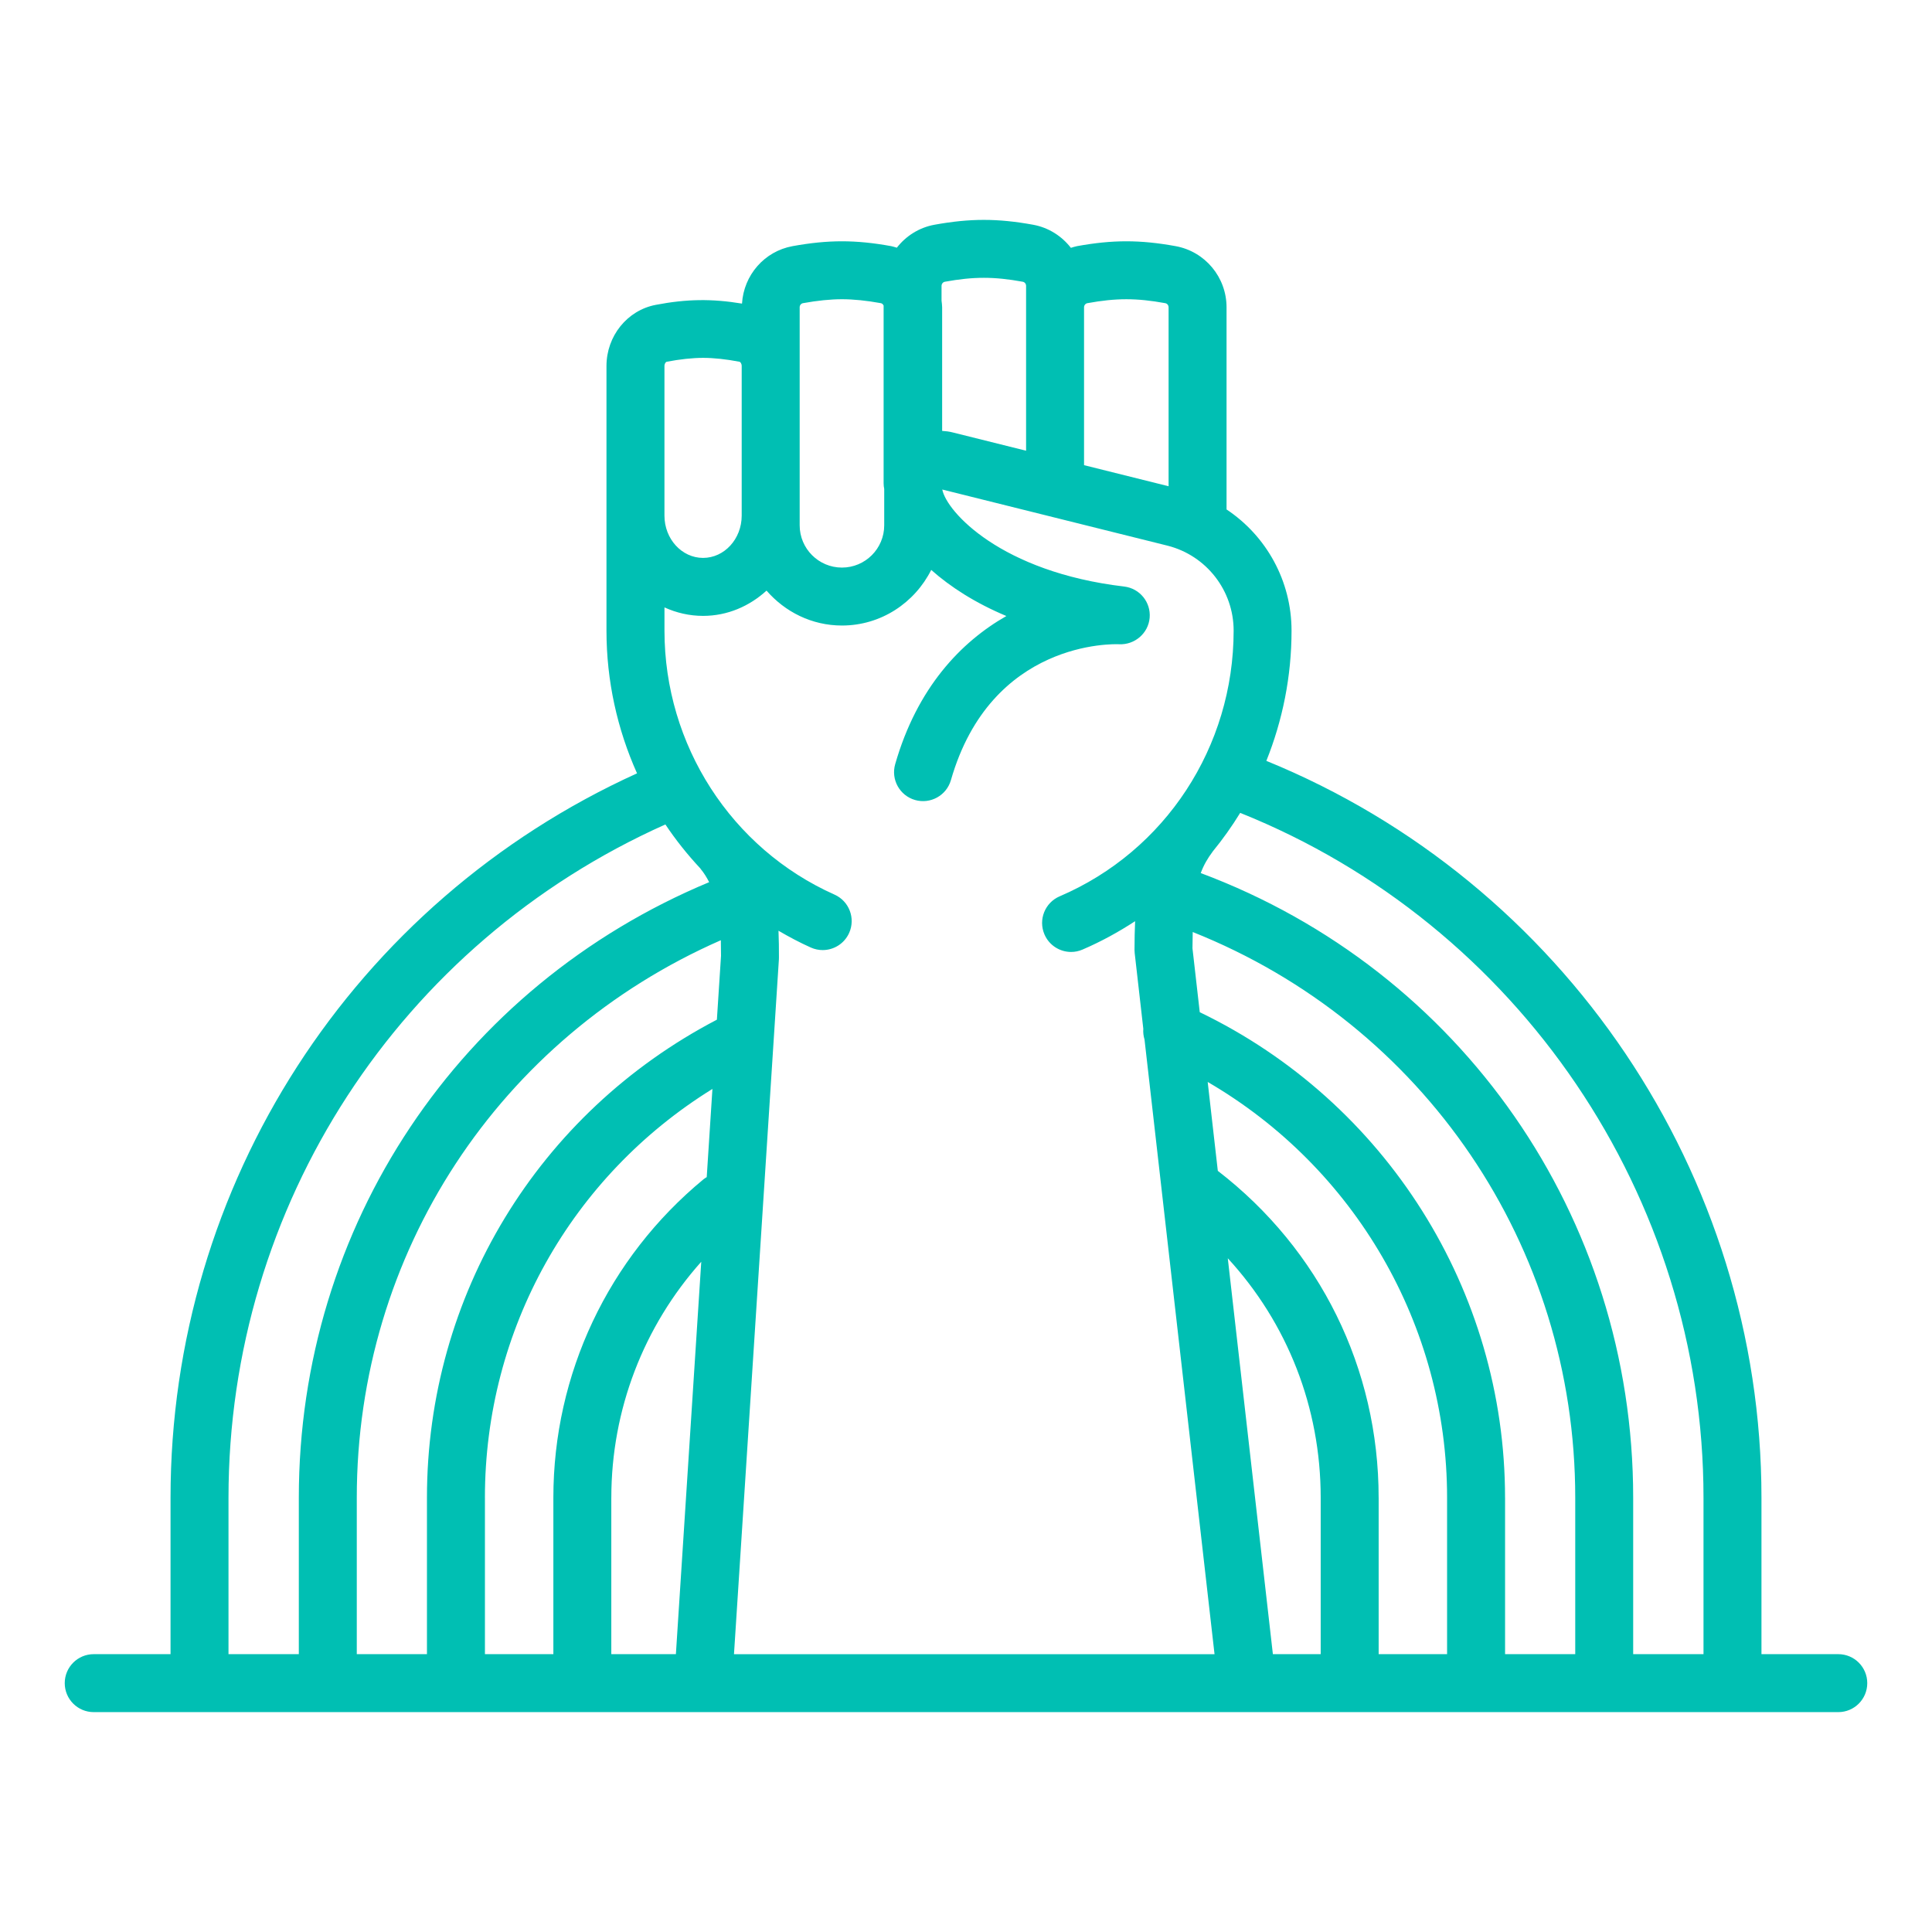
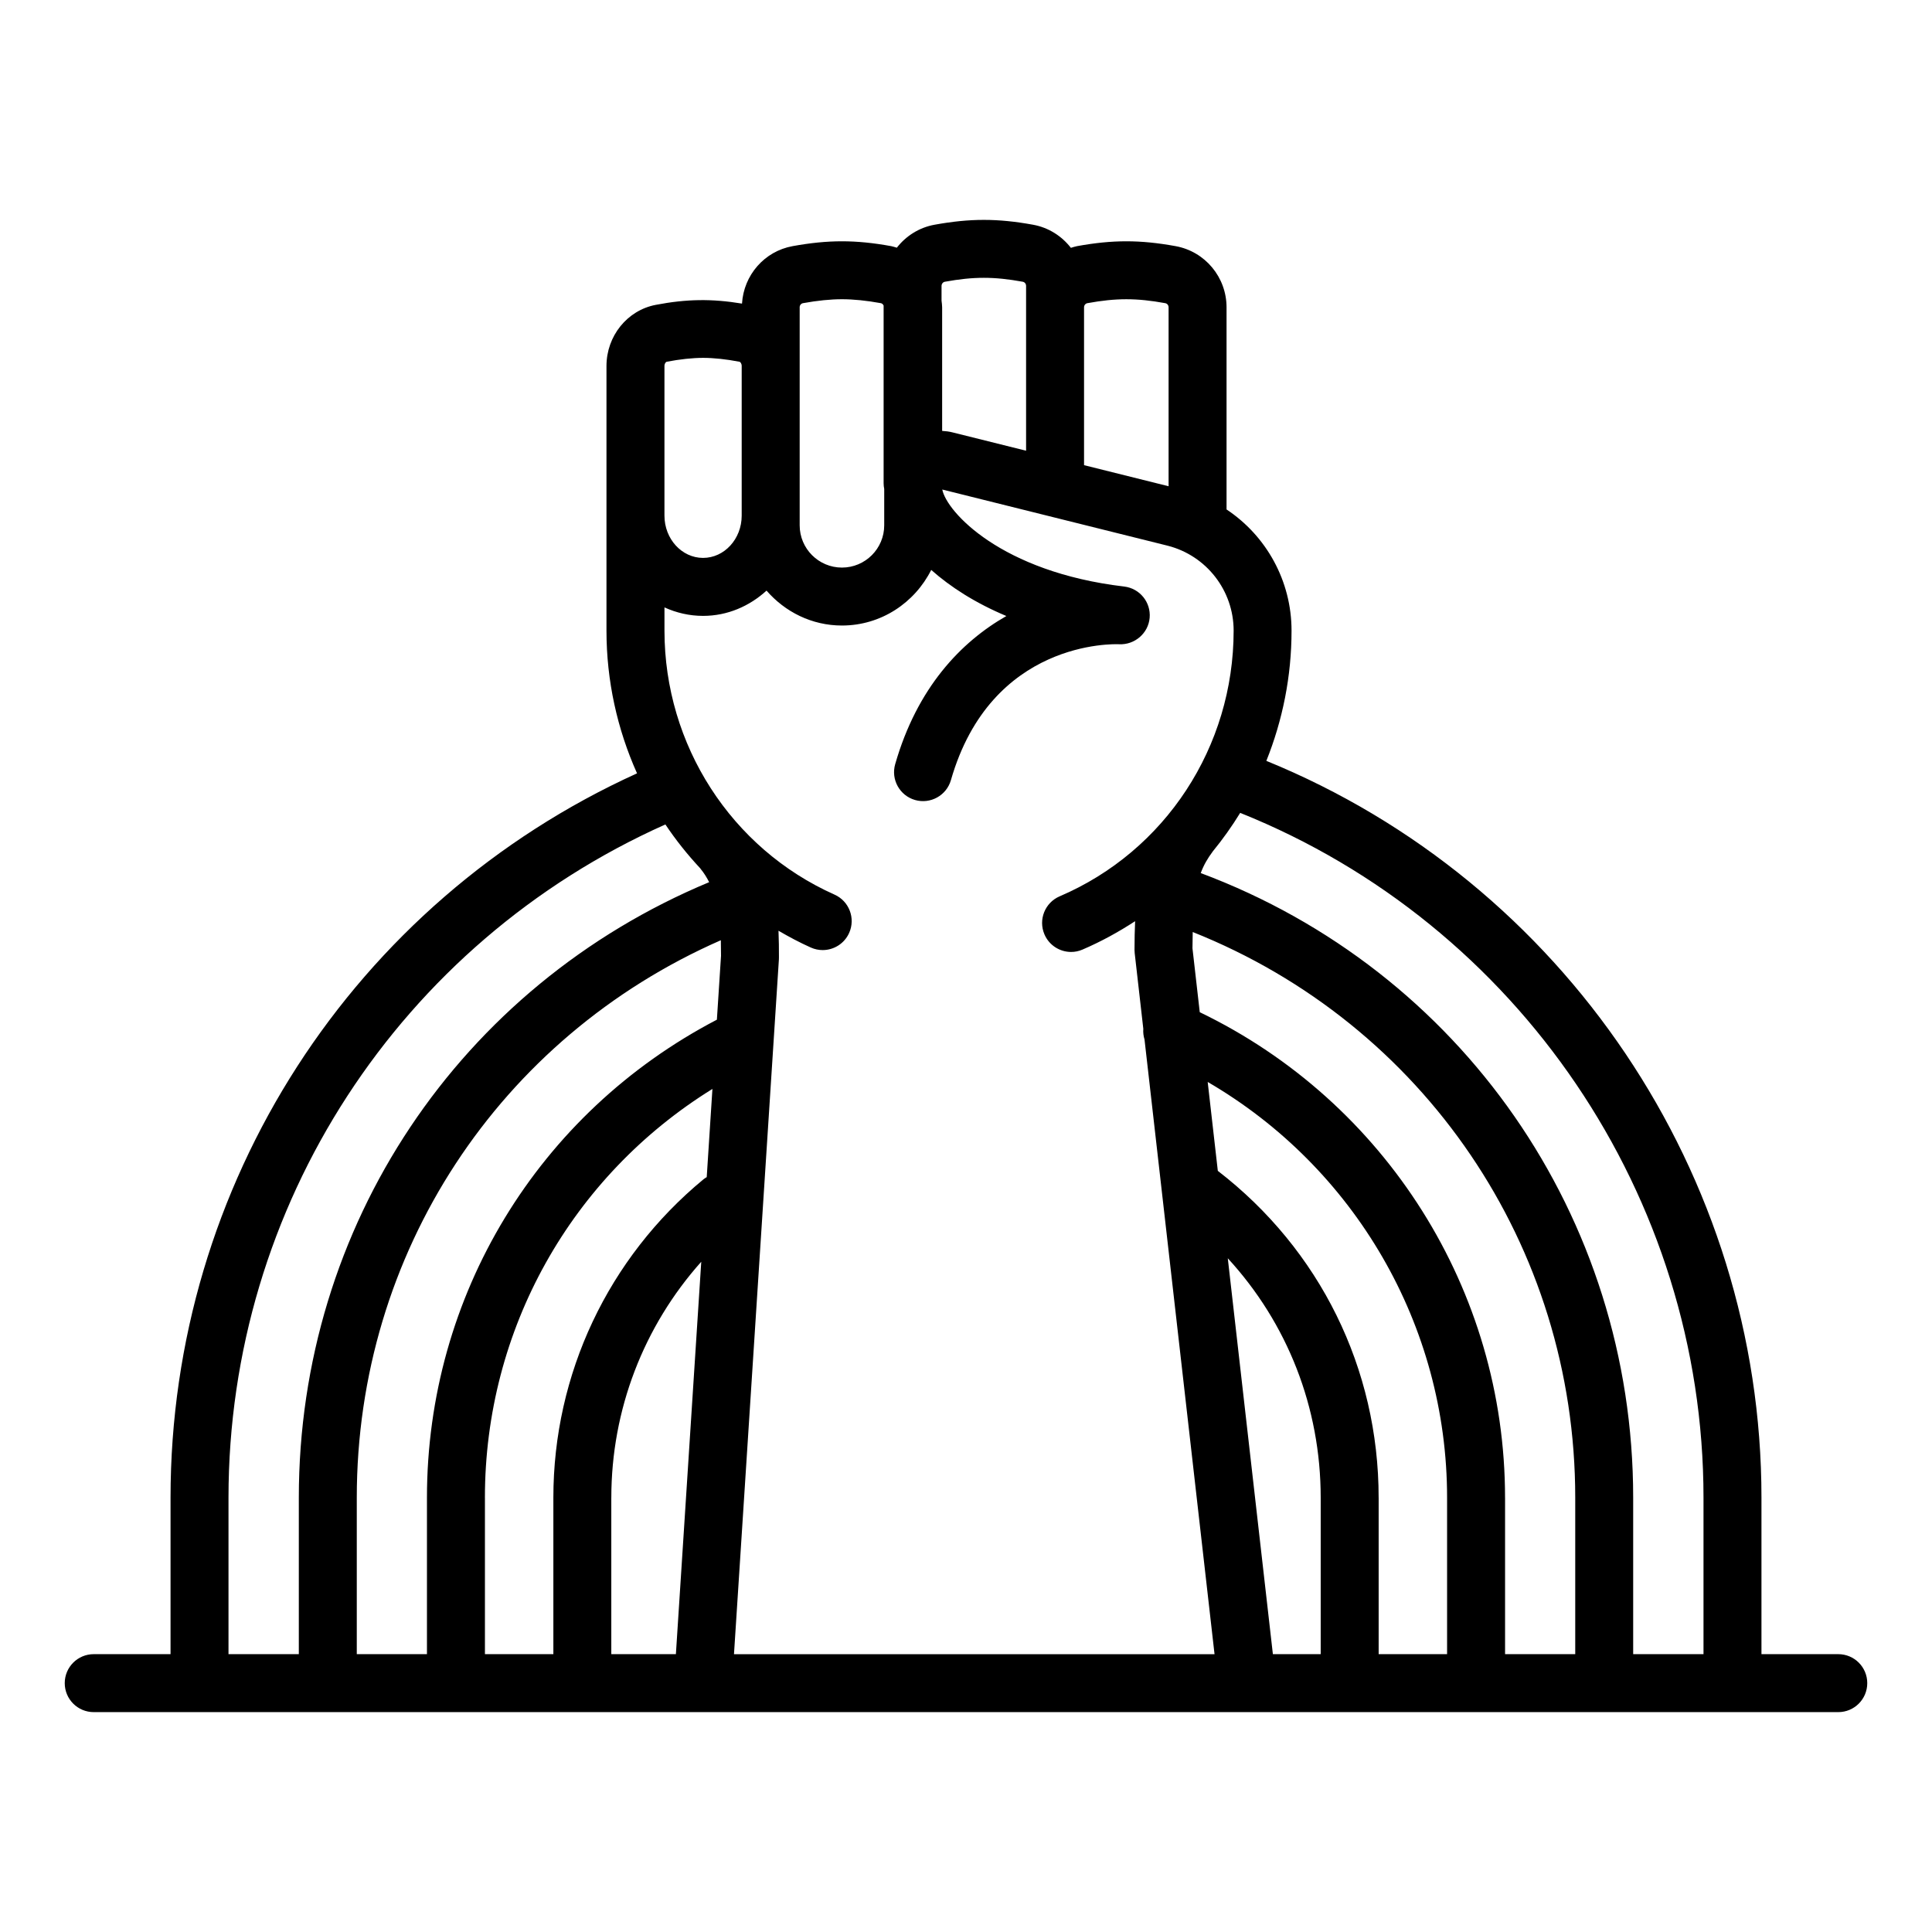
- <svg xmlns="http://www.w3.org/2000/svg" height="100px" width="100px" fill="#00bfb3" version="1.1" x="0px" y="0px" viewBox="0 0 100 100" style="enable-background:new 0 0 100 100;" xml:space="preserve">
+ <svg xmlns="http://www.w3.org/2000/svg" version="1.1" x="0px" y="0px" viewBox="0 0 100 100" style="enable-background:new 0 0 100 100;" xml:space="preserve">
  <path d="M95.149,85.619h-3.976V77.519c0-16.732-10.233-31.856-25.627-38.137  c0.842-2.1,1.304-4.378,1.304-6.738c0-2.578-1.305-4.906-3.364-6.275V15.909  c0-1.559-1.109-2.891-2.638-3.169c-1.843-0.334-3.256-0.334-5.1,0  c-0.11,0.02-0.213,0.057-0.319,0.088c-0.472-0.608-1.153-1.05-1.957-1.196  c-1.843-0.334-3.256-0.334-5.101,0c-0.8,0.145-1.48,0.584-1.951,1.189  c-0.098-0.027-0.192-0.062-0.293-0.081c-1.842-0.334-3.256-0.334-5.101,0  c-1.463,0.266-2.531,1.501-2.62,2.974c-1.554-0.256-2.856-0.243-4.463,0.065  c-1.479,0.282-2.552,1.614-2.552,3.167v7.746c0,0.001,0,0.001,0,0.002  c0,0.001-0,0.001-0,0.002v5.949c0,2.598,0.561,5.105,1.582,7.383  C18.27,46.706,8.827,61.3,8.827,77.519v8.1H4.851c-0.829,0-1.5,0.671-1.5,1.5  s0.671,1.5,1.5,1.5h90.298c0.829,0,1.5-0.671,1.5-1.5S95.978,85.619,95.149,85.619z   M88.173,77.519v8.1h-3.64V77.519c0-14.544-8.917-27.292-22.383-32.329  c0.157-0.423,0.357-0.761,0.611-1.102c0.004-0.005,0.005-0.01,0.009-0.015  c0.519-0.633,0.994-1.301,1.422-1.999C78.586,47.843,88.173,61.926,88.173,77.519z   M65.884,85.619l-2.334-20.491c3.086,3.356,4.809,7.723,4.809,12.391v8.1H65.884z   M71.358,77.519c0-6.682-3.034-12.835-8.324-16.916L62.51,56.002  c7.601,4.424,12.391,12.59,12.391,21.517v8.1h-3.542V77.519z M77.901,77.519  c0-10.734-6.178-20.488-15.802-25.128l-0.377-3.309  c0.001-0.306,0.006-0.576,0.013-0.841c11.939,4.759,19.799,16.227,19.799,29.278  v8.1h-3.632V77.519z M54.849,46.393c-0.762,0.326-1.115,1.207-0.789,1.969  c0.243,0.569,0.797,0.911,1.379,0.911c0.197,0,0.397-0.039,0.589-0.122  c0.962-0.412,1.868-0.911,2.725-1.47c-0.019,0.459-0.031,0.944-0.031,1.486  c0,0.057,0.003,0.113,0.01,0.17l0.445,3.911  c-0.014,0.19,0.008,0.378,0.063,0.557l3.624,31.815H37.991l2.324-35.954  c0.002-0.032,0.003-0.084,0.003-0.116c0-0.426-0.002-0.891-0.023-1.375  c0.542,0.315,1.096,0.612,1.677,0.871c0.198,0.088,0.406,0.13,0.61,0.13  c0.574,0,1.122-0.332,1.371-0.89c0.337-0.757-0.002-1.644-0.759-1.981  c-5.346-2.384-8.801-7.746-8.801-13.661v-1.205  c0.613,0.279,1.288,0.439,1.999,0.439c1.262,0,2.403-0.504,3.284-1.308  c0.952,1.098,2.339,1.807,3.903,1.807c2.027,0,3.767-1.179,4.621-2.878  c0.995,0.884,2.285,1.714,3.89,2.386c-2.354,1.342-4.619,3.711-5.755,7.667  c-0.229,0.796,0.231,1.627,1.028,1.856c0.795,0.228,1.627-0.232,1.856-1.028  c2.082-7.25,8.44-7.047,8.709-7.034c0.799,0.038,1.508-0.561,1.578-1.368  c0.07-0.807-0.514-1.524-1.319-1.619c-6.38-0.752-9.194-3.877-9.415-5.021  l11.668,2.908c2.009,0.514,3.413,2.322,3.413,4.396  C63.851,38.657,60.317,44.053,54.849,46.393z M18.467,77.519  c0-12.646,7.359-23.814,18.844-28.853c0.006,0.274,0.009,0.545,0.009,0.806  l-0.214,3.307c-9.261,4.833-15.007,14.283-15.007,24.74v8.1h-3.632V77.519z   M25.099,77.519c0-8.706,4.466-16.628,11.776-21.156l-0.295,4.565  c-0.056,0.035-0.114,0.068-0.166,0.111c-4.939,4.076-7.772,10.083-7.772,16.48  v8.1h-3.542V77.519z M31.642,77.519c0-4.551,1.672-8.87,4.655-12.211  l-1.313,20.311h-3.343V77.519z M56.284,15.692c1.49-0.271,2.539-0.271,4.029,0  c0.102,0.019,0.173,0.107,0.173,0.217v9.259l-4.376-1.091v-8.169  C56.111,15.799,56.182,15.71,56.284,15.692z M48.907,14.583  c1.492-0.271,2.54-0.271,4.03,0c0.102,0.019,0.173,0.107,0.173,0.217v1.108  v7.421l-3.804-0.948c-0.179-0.046-0.36-0.067-0.541-0.078v-6.395  c0-0.118-0.018-0.232-0.031-0.347V14.8C48.735,14.691,48.806,14.602,48.907,14.583  z M41.39,15.909c0-0.109,0.071-0.198,0.173-0.217  c0.745-0.135,1.423-0.204,2.015-0.204c0.592,0,1.27,0.068,2.015,0.204  c0.07,0.013,0.115,0.064,0.143,0.126v9.189c0,0.104,0.011,0.205,0.031,0.303  v1.88c0,1.207-0.981,2.188-2.188,2.188s-2.188-0.981-2.188-2.188v-0.5v-7.746  V15.909z M34.392,18.944c0-0.131,0.074-0.211,0.116-0.22  c0.685-0.131,1.336-0.201,1.883-0.201s1.198,0.069,1.885,0.201  c0.047,0.009,0.114,0.097,0.114,0.219v7.746c0,1.207-0.897,2.188-1.999,2.188  s-1.999-0.981-1.999-2.188V18.944z M11.827,77.519  c0-15.116,8.857-28.699,22.613-34.846c0.538,0.806,1.144,1.564,1.806,2.273  c0.009,0.012,0.015,0.025,0.025,0.037c0.176,0.212,0.314,0.441,0.435,0.678  c-12.924,5.387-21.239,17.788-21.239,31.858v8.1h-3.64V77.519z" />
</svg>
